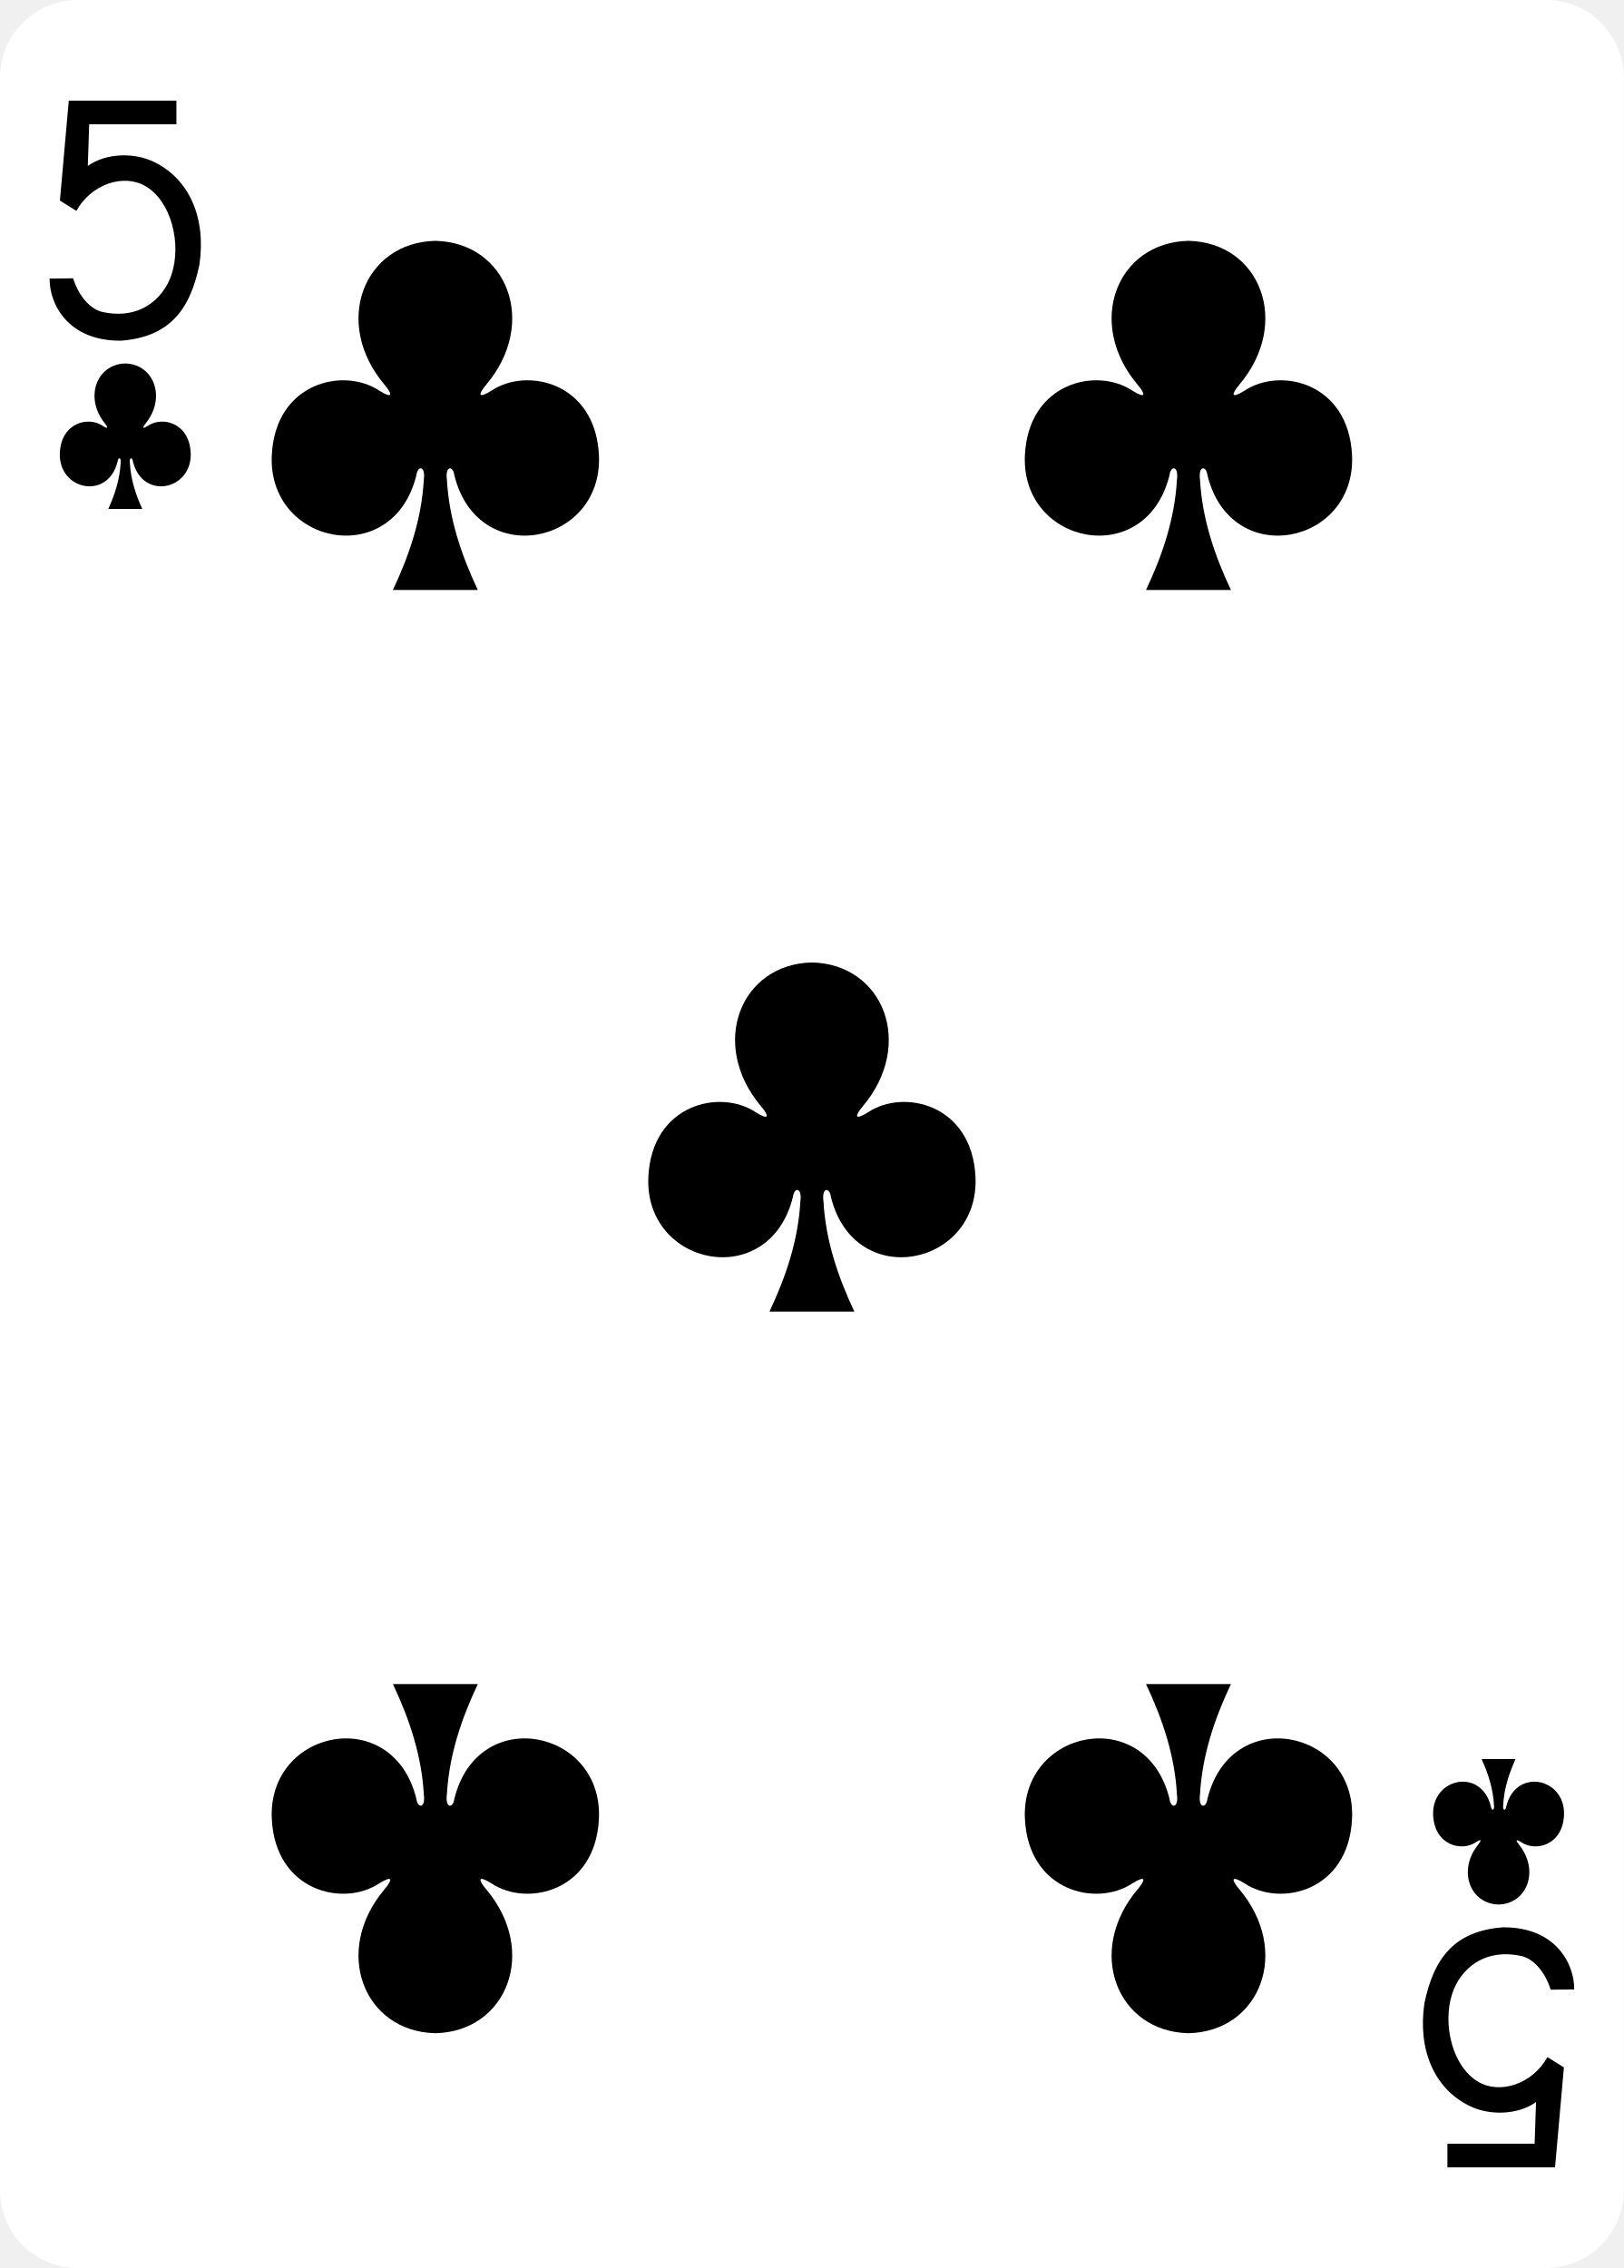
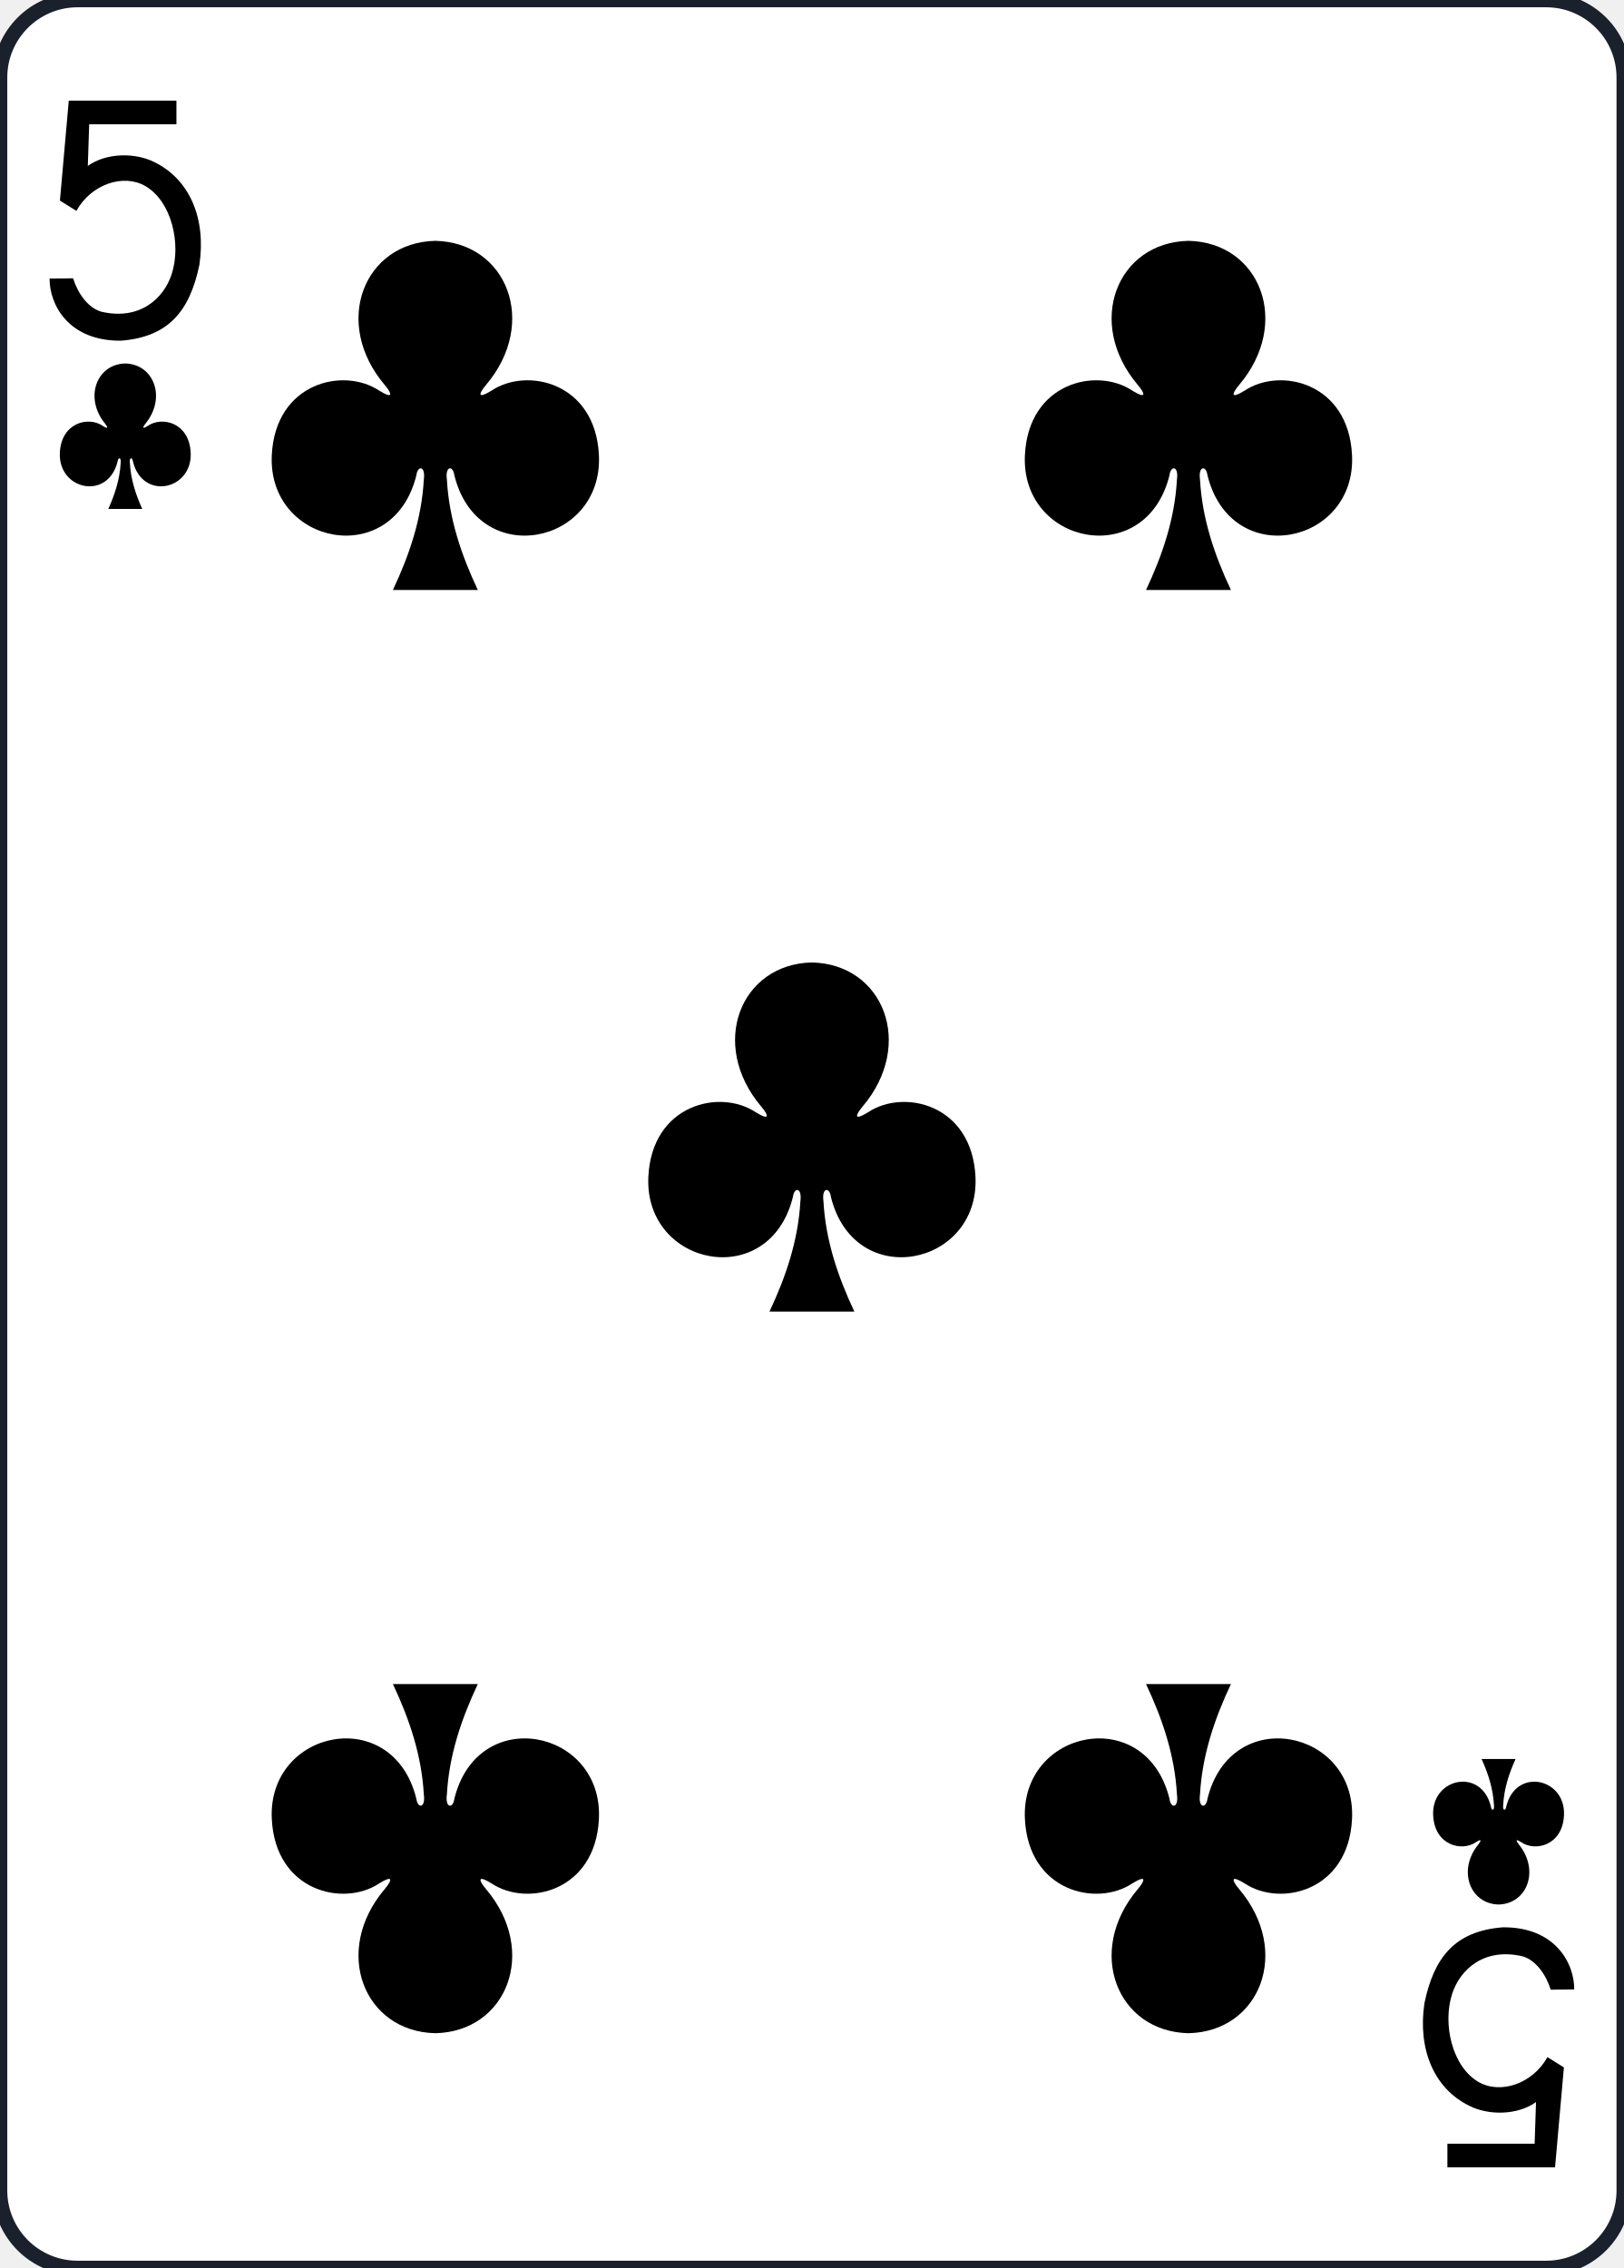
<svg xmlns="http://www.w3.org/2000/svg" width="63mm" height="88mm" viewBox="0 0 238.111 332.598" version="1.1" id="svg8">
  <defs id="defs2" />
  <g id="layer1" transform="translate(264.1642,-2.847283)">
    <g transform="matrix(1.07145,0,0,1.07009,-1893.23,1167.5)" id="CLUB-5">
      <g style="display:inline;opacity:1" id="layer1-33-1-41-1-2-6" transform="matrix(0.995538,0,0,0.996801,1261.16,-1457.46)">
-         <rect ry="10.664" rx="10.678" style="display:inline;fill:#ffffff;fill-opacity:1;stroke:none;stroke-width:1.001;stroke-miterlimit:4;stroke-dasharray:none;stroke-opacity:1" id="rect6355-6-85-3-7-9-4" width="223.228" height="311.811" x="260.433" y="370.276" />
+         <rect ry="10.664" rx="10.678" style="display:inline;fill:#ffffff;fill-opacity:1;stroke:#1A202C;stroke-width:2;stroke-miterlimit:4;stroke-dasharray:none;stroke-opacity:1" id="rect6355-6-85-3-7-9-4" width="223.228" height="311.811" x="260.433" y="370.276" />
      </g>
      <path d="m 1683.081,-1055.365 c -9.774,0.212 -14.157,11.217 -6.918,19.763 1.05,1.246 1.158,1.962 -0.765,0.764 -4.874,-3.259 -14.219,-1.117 -14.698,8.847 -0.591,12.277 16.563,15.814 19.784,2.76 0.17,-1.377 1.29,-1.346 1.02,0.609 -0.294,5.306 -1.951,10.266 -4.229,15.102 3.839,0 8.13,0 11.62,0 -2.278,-4.836 -3.935,-9.796 -4.229,-15.102 -0.27,-1.955 0.85,-1.986 1.02,-0.609 3.221,13.055 20.375,9.517 19.784,-2.76 -0.478,-9.964 -9.824,-12.107 -14.698,-8.847 -1.923,1.197 -1.814,0.482 -0.764,-0.764 7.239,-8.546 2.856,-19.551 -6.918,-19.763 0,-10e-5 0,0 -0.01,0 z" id="path147-0-8-1-6-13-2-8-2-5" style="display:inline;opacity:1" />
      <path d="m 1580.01,-1055.365 c -9.774,0.212 -14.158,11.217 -6.918,19.763 1.05,1.246 1.158,1.962 -0.765,0.764 -4.874,-3.259 -14.219,-1.117 -14.698,8.847 -0.591,12.277 16.563,15.814 19.784,2.76 0.17,-1.377 1.289,-1.346 1.02,0.609 -0.294,5.306 -1.951,10.266 -4.229,15.102 3.839,0 8.13,0 11.62,0 -2.278,-4.836 -3.935,-9.796 -4.229,-15.102 -0.27,-1.955 0.85,-1.986 1.02,-0.609 3.221,13.055 20.375,9.517 19.784,-2.76 -0.478,-9.964 -9.824,-12.107 -14.698,-8.847 -1.923,1.197 -1.815,0.482 -0.765,-0.764 7.239,-8.546 2.856,-19.551 -6.918,-19.763 0,-10e-5 0,0 -0.01,0 z" id="path147-0-8-1-6-75-2-83-7-6-4" style="display:inline;opacity:1" />
      <path d="m 1683.081,-809.732 c -9.774,-0.212 -14.157,-11.217 -6.918,-19.763 1.05,-1.247 1.158,-1.962 -0.765,-0.765 -4.874,3.259 -14.219,1.117 -14.698,-8.847 -0.591,-12.277 16.563,-15.814 19.784,-2.76 0.17,1.377 1.29,1.346 1.02,-0.609 -0.294,-5.306 -1.951,-10.266 -4.229,-15.103 3.839,0 8.13,0 11.62,0 -2.278,4.836 -3.935,9.796 -4.229,15.103 -0.27,1.955 0.85,1.987 1.02,0.609 3.221,-13.055 20.375,-9.517 19.784,2.76 -0.478,9.964 -9.824,12.106 -14.698,8.847 -1.923,-1.197 -1.814,-0.482 -0.764,0.765 7.239,8.546 2.856,19.551 -6.918,19.763 0,6e-5 0,-5e-5 -0.01,0 z" id="path147-0-8-1-6-7-5-5-7-6-8-5" style="display:inline;opacity:1" />
      <path d="m 1580.01,-809.732 c -9.774,-0.212 -14.158,-11.217 -6.918,-19.763 1.05,-1.247 1.158,-1.962 -0.765,-0.765 -4.874,3.259 -14.219,1.117 -14.698,-8.847 -0.591,-12.277 16.563,-15.814 19.784,-2.76 0.17,1.377 1.289,1.346 1.02,-0.609 -0.294,-5.306 -1.951,-10.266 -4.229,-15.103 3.839,0 8.13,0 11.62,0 -2.278,4.836 -3.935,9.796 -4.229,15.103 -0.27,1.955 0.85,1.987 1.02,0.609 3.221,-13.055 20.375,-9.517 19.784,2.76 -0.478,9.964 -9.824,12.106 -14.698,8.847 -1.923,-1.197 -1.815,-0.482 -0.765,0.765 7.239,8.546 2.856,19.551 -6.918,19.763 0,6e-5 0,-5e-5 -0.01,0 z" id="path147-0-8-1-6-75-6-1-2-4-9-5" style="display:inline;opacity:1" />
      <path d="m 1631.546,-956.471 c -9.774,0.212 -14.157,11.217 -6.918,19.763 1.05,1.247 1.158,1.962 -0.765,0.765 -4.874,-3.259 -14.219,-1.117 -14.698,8.847 -0.591,12.277 16.563,15.814 19.784,2.76 0.17,-1.377 1.289,-1.346 1.02,0.609 -0.294,5.306 -1.951,10.266 -4.229,15.103 3.839,0 8.13,0 11.62,0 -2.278,-4.836 -3.935,-9.796 -4.229,-15.103 -0.27,-1.955 0.85,-1.987 1.02,-0.609 3.221,13.055 20.375,9.517 19.784,-2.76 -0.478,-9.964 -9.824,-12.106 -14.698,-8.847 -1.923,1.197 -1.814,0.482 -0.765,-0.765 7.239,-8.546 2.856,-19.551 -6.918,-19.763 0,-6e-5 0,5e-5 -0.01,0 z" id="path147-0-8-1-6-1-1-0-5-6-4-0" style="display:inline;opacity:1" />
      <path d="m 1725.528,-827.369 c 3.91,-0.088 5.663,-4.674 2.767,-8.235 -0.42,-0.519 -0.463,-0.817 0.306,-0.319 1.95,1.358 5.688,0.465 5.879,-3.686 0.236,-5.115 -6.625,-6.589 -7.913,-1.15 -0.068,0.574 -0.516,0.561 -0.408,-0.254 0.117,-2.211 0.78,-4.278 1.691,-6.293 -1.549,0 -3.099,0 -4.648,0 0.911,2.015 1.574,4.082 1.691,6.293 0.108,0.815 -0.34,0.828 -0.408,0.254 -1.288,-5.439 -8.15,-3.966 -7.913,1.15 0.191,4.152 3.93,5.044 5.879,3.686 0.769,-0.499 0.726,-0.201 0.306,0.319 -2.896,3.561 -1.142,8.146 2.767,8.235 10e-4,2e-5 0,-2e-5 0,0 z" id="path147-6-9-8-7-0-5-6-7-4-6" style="display:inline;opacity:1" />
      <path d="m 1537.573,-1038.556 c -3.91,0.088 -5.663,4.674 -2.767,8.235 0.42,0.519 0.463,0.818 -0.306,0.319 -1.95,-1.358 -5.688,-0.465 -5.879,3.686 -0.236,5.115 6.625,6.589 7.913,1.15 0.068,-0.574 0.516,-0.561 0.408,0.254 -0.117,2.211 -0.78,4.278 -1.691,6.293 1.549,0 3.099,0 4.648,0 -0.911,-2.015 -1.574,-4.082 -1.691,-6.293 -0.108,-0.815 0.34,-0.828 0.408,-0.254 1.288,5.439 8.15,3.966 7.914,-1.15 -0.192,-4.152 -3.93,-5.044 -5.879,-3.686 -0.769,0.499 -0.726,0.201 -0.306,-0.319 2.896,-3.561 1.142,-8.146 -2.767,-8.235 -10e-4,0 0,0 0,0 z" id="path147-6-9-8-7-4-5-62-2-3-8" style="display:inline;opacity:1" />
      <path d="m 1527.218,-1050.197 3.22,-0.031 c 0.614,1.985 1.974,4.003 3.819,4.564 5.214,1.249 8.569,-1.723 9.674,-5.15 1.34,-4.156 -0.03,-9.993 -3.62,-12.064 -2.974,-1.718 -7.394,-0.269 -9.424,3.406 l -2.255,-1.407 1.211,-13.696 h 14.733 v 3.237 h -11.939 l -0.189,5.706 c 2.57,-1.841 6.52,-1.821 9.089,-0.53 4.865,2.367 7.125,7.747 6.181,14.089 -1.311,6.308 -4.201,9.882 -10.72,10.392 -7.251,0.067 -9.811,-5.018 -9.78,-8.515 v 0 z m 0,0" id="path21-39-8-1" style="opacity:1" />
      <path d="m 1735.88,-815.728 -3.22,0.031 c -0.614,-1.986 -1.974,-4.004 -3.819,-4.564 -5.214,-1.249 -8.569,1.723 -9.674,5.15 -1.34,4.156 0.03,9.993 3.62,12.064 2.975,1.718 7.394,0.269 9.424,-3.406 l 2.255,1.407 -1.211,13.696 h -14.733 v -3.237 h 11.939 l 0.189,-5.706 c -2.57,1.841 -6.52,1.821 -9.089,0.53 -4.865,-2.367 -7.125,-7.747 -6.181,-14.089 1.311,-6.308 4.201,-9.882 10.72,-10.392 7.251,-0.067 9.811,5.018 9.78,8.515 v 0 z m 0,0" id="path21-3-4-1-8" style="opacity:1" />
    </g>
  </g>
  <g transform="translate(-349.8082,137.7811)" id="g862">
-     <rect ry="124.682" rx="144.482" y="-1029.682" x="-356.473" height="794.398" width="1659.913" id="rect22845-2" style="opacity:1;vector-effect:none;fill:#006614;fill-opacity:1;stroke:none;stroke-width:1.748;stroke-linecap:butt;stroke-linejoin:miter;stroke-miterlimit:4;stroke-dasharray:none;stroke-dashoffset:0;stroke-opacity:1" />
-     <text xml:space="preserve" style="font-style:normal;font-variant:normal;font-weight:normal;font-stretch:normal;font-size:42.667px;line-height:125%;font-family:Carlito;-inkscape-font-specification:'Carlito, Normal';text-align:center;letter-spacing:0px;word-spacing:0px;writing-mode:lr-tb;text-anchor:middle;fill:#ffffff;fill-opacity:1;stroke:none;stroke-width:1.067px;stroke-linecap:butt;stroke-linejoin:miter;stroke-opacity:1" x="472.194" y="-935.813" id="text5630-0">
+     <rect ry="124.682" rx="144.482" y="-1029.682" x="-356.473" height="794.398" width="1659.913" id="rect22845-2" style="opacity:1;vector-effect:none;fill:#006614;fill-opacity:1;stroke:#1A202C;stroke-width:1.748;stroke-linecap:butt;stroke-linejoin:miter;stroke-miterlimit:4;stroke-dasharray:none;stroke-dashoffset:0;stroke-opacity:1" />
+     <text xml:space="preserve" style="font-style:normal;font-variant:normal;font-weight:normal;font-stretch:normal;font-size:42.667px;line-height:125%;font-family:Carlito;-inkscape-font-specification:'Carlito, Normal';text-align:center;letter-spacing:0px;word-spacing:0px;writing-mode:lr-tb;text-anchor:middle;fill:#ffffff;fill-opacity:1;stroke:#1A202C;stroke-width:1.067px;stroke-linecap:butt;stroke-linejoin:miter;stroke-opacity:1" x="472.194" y="-935.813" id="text5630-0">
      <tspan x="472.194" y="-935.813" id="tspan4923" style="font-style:normal;font-variant:normal;font-weight:normal;font-stretch:normal;font-size:48px;line-height:125%;font-family:Carlito;-inkscape-font-specification:'Carlito, Normal';text-align:center;writing-mode:lr-tb;text-anchor:middle;fill:#ffffff;fill-opacity:1;stroke-width:1.067px">Single Playing Card from:</tspan>
      <tspan x="472.194" y="-875.813" id="tspan5035" style="font-style:normal;font-variant:normal;font-weight:normal;font-stretch:normal;font-size:48px;line-height:125%;font-family:Carlito;-inkscape-font-specification:'Carlito, Normal';text-align:center;writing-mode:lr-tb;text-anchor:middle;fill:#ffffff;fill-opacity:1;stroke-width:1.067px">Standard Edition - Color Set - Bordered </tspan>
      <tspan id="tspan12311" x="472.194" y="-820.48" />
      <tspan x="472.194" y="-762.48" id="tspan4927" style="font-style:normal;font-variant:normal;font-weight:normal;font-stretch:normal;font-size:48px;line-height:125%;font-family:Carlito;-inkscape-font-specification:'Carlito, Normal';text-align:center;writing-mode:lr-tb;text-anchor:middle;fill:#ffaaaa;fill-opacity:1;stroke-width:1.067px">Copyright 2011, 2020 - Chris Aguilar - conjurenation@gmail.com</tspan>
      <tspan x="472.194" y="-707.147" id="tspan12344" />
      <tspan x="472.194" y="-649.147" id="tspan4931" style="font-style:normal;font-variant:normal;font-weight:normal;font-stretch:normal;font-size:48px;line-height:125%;font-family:Carlito;-inkscape-font-specification:'Carlito, Normal';text-align:center;writing-mode:lr-tb;text-anchor:middle;fill:#ffffff;fill-opacity:1;stroke-width:1.067px">https://totalnonsense.com/open-source-vector-playing-cards/</tspan>
      <tspan x="472.194" y="-593.813" id="tspan4929" />
      <tspan x="472.194" y="-535.813" id="tspan4919" style="font-style:normal;font-variant:normal;font-weight:normal;font-stretch:normal;font-size:48px;line-height:125%;font-family:Carlito;-inkscape-font-specification:'Carlito, Normal';text-align:center;writing-mode:lr-tb;text-anchor:middle;fill:#ffaaaa;fill-opacity:1;stroke-width:1.067px">Licensed under:</tspan>
      <tspan x="472.194" y="-475.813" style="font-style:normal;font-variant:normal;font-weight:normal;font-stretch:normal;font-size:48px;line-height:125%;font-family:Carlito;-inkscape-font-specification:'Carlito, Normal';text-align:center;writing-mode:lr-tb;text-anchor:middle;fill:#ffaaaa;fill-opacity:1;stroke-width:1.067px" id="tspan1594-5">LGPL 3.0</tspan>
      <tspan id="tspan12253-3" x="472.194" y="-415.813" style="font-style:normal;font-variant:normal;font-weight:normal;font-stretch:normal;font-size:48px;line-height:125%;font-family:Carlito;-inkscape-font-specification:'Carlito, Normal';text-align:center;writing-mode:lr-tb;text-anchor:middle;fill:#ffaaaa;fill-opacity:1;stroke-width:1.067px">https://www.gnu.org/licenses/lgpl-3.0.html</tspan>
      <tspan x="472.194" y="-360.48" id="tspan5031" />
      <tspan x="472.194" y="-302.48" id="tspan5033" style="font-style:normal;font-variant:normal;font-weight:normal;font-stretch:normal;font-size:48px;line-height:125%;font-family:Carlito;-inkscape-font-specification:'Carlito, Normal';text-align:center;writing-mode:lr-tb;text-anchor:middle;fill:#ffffff;fill-opacity:1;stroke-width:1.067px">Each Card Measures (63mm x 88mm)</tspan>
      <tspan x="472.194" y="-247.147" id="tspan5634-6" />
    </text>
  </g>
</svg>
